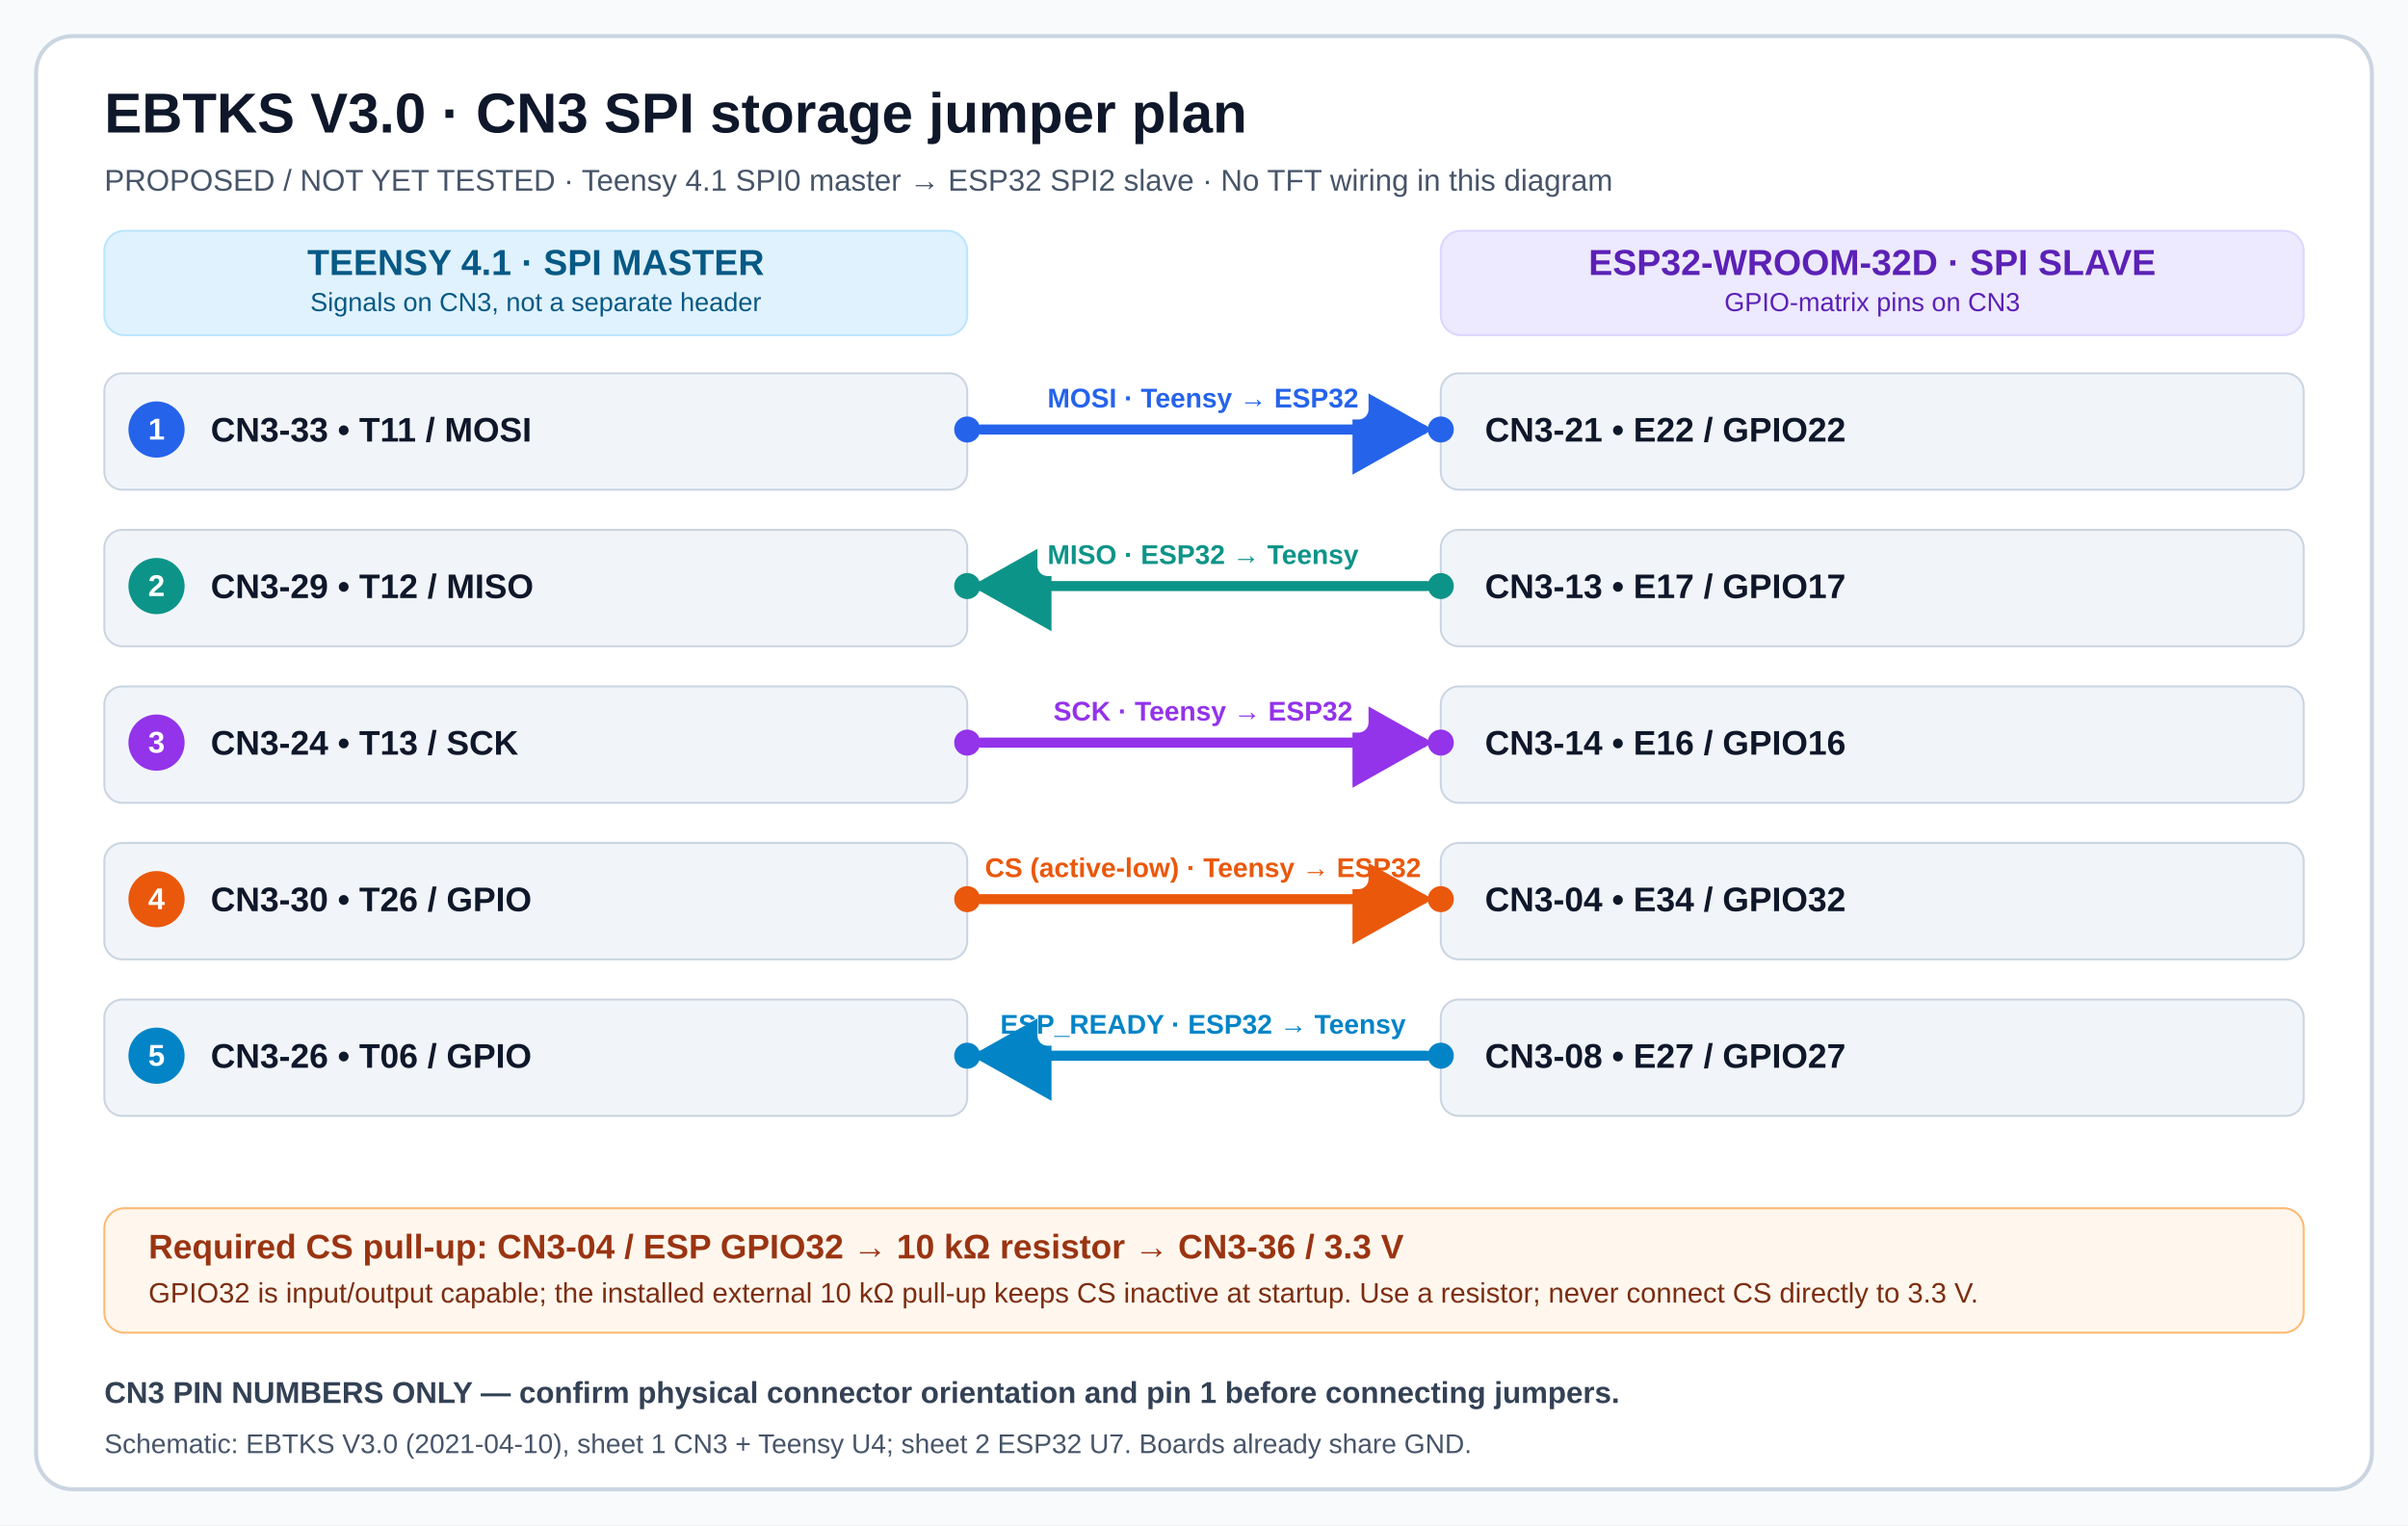
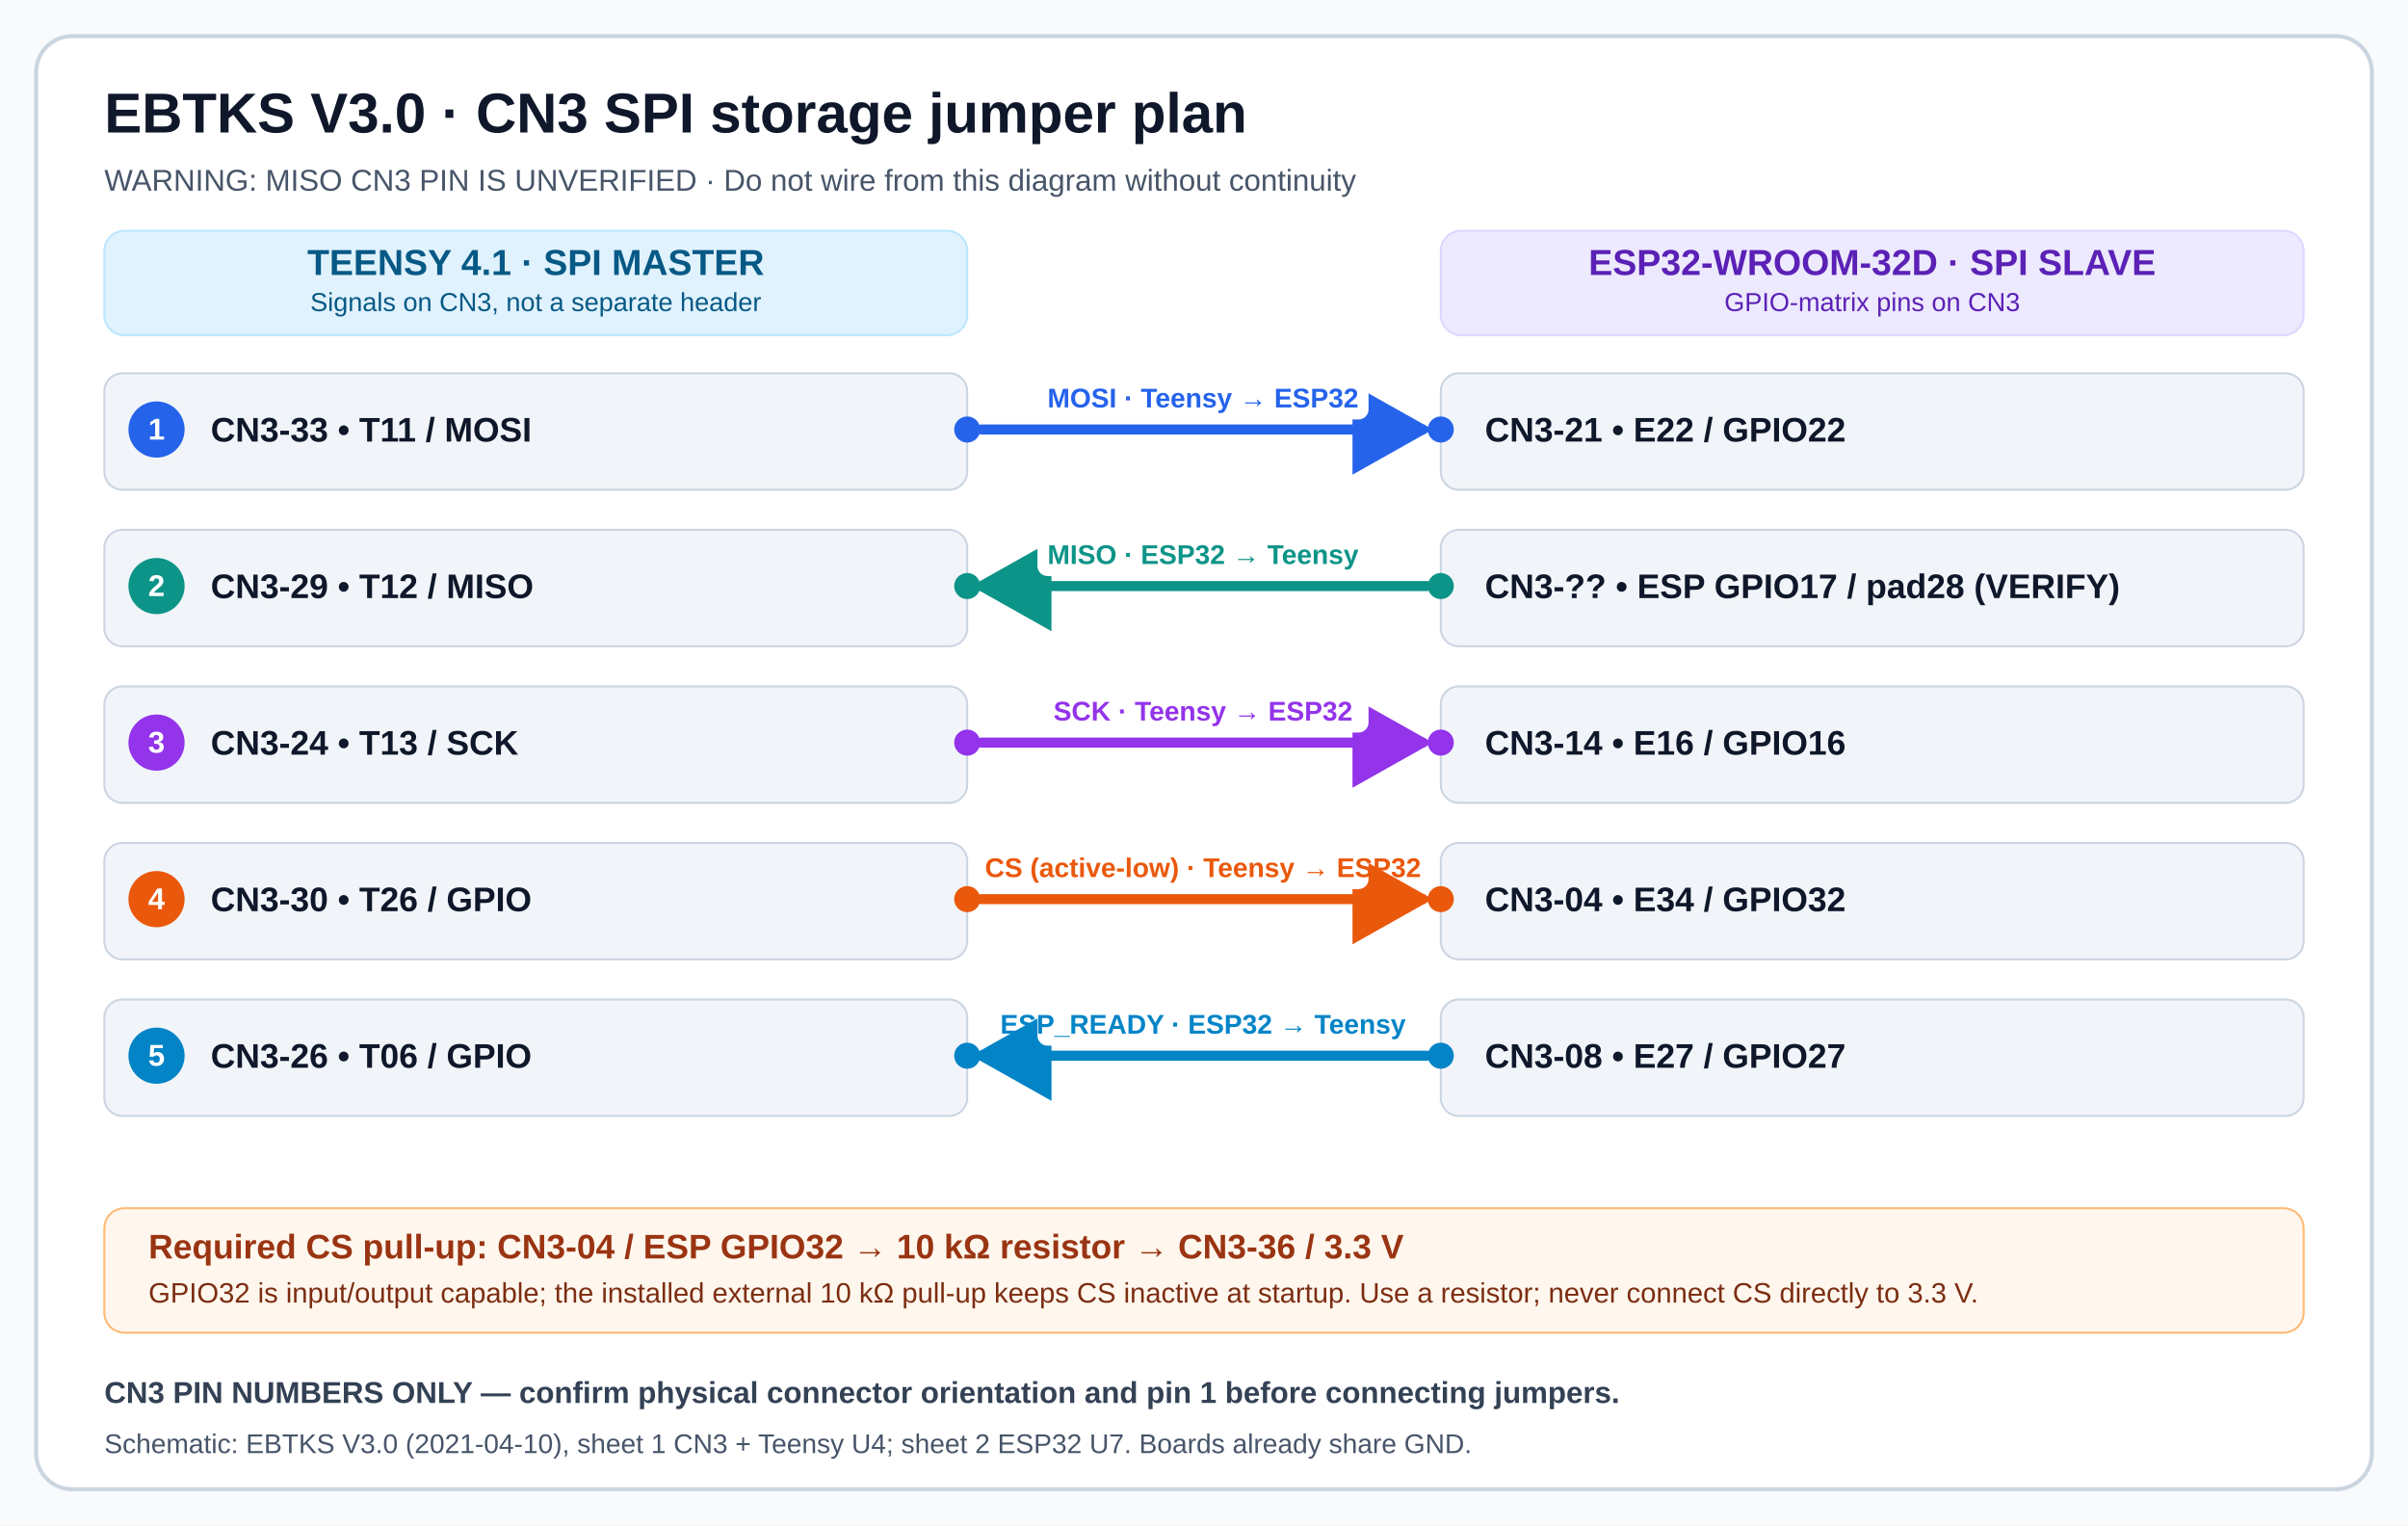
<svg xmlns="http://www.w3.org/2000/svg" width="1200" height="760" viewBox="0 0 1200 760">
  <rect width="1200" height="760" fill="#f8fafc" />
  <rect x="18" y="18" width="1164" height="724" rx="18" fill="#ffffff" stroke="#cbd5e1" stroke-width="2" />
  <text x="52" y="66" font-size="28" font-weight="700" fill="#0f172a" font-family="Arial, sans-serif">EBTKS V3.0 · CN3 SPI storage jumper plan</text>
-   <text x="52" y="95" font-size="15" fill="#475569" font-family="Arial, sans-serif">PROPOSED / NOT YET TESTED · Teensy 4.1 SPI0 master → ESP32 SPI2 slave · No TFT wiring in this diagram</text>
+   <text x="52" y="95" font-size="15" fill="#475569" font-family="Arial, sans-serif">WARNING: MISO CN3 PIN IS UNVERIFIED · Do not wire from this diagram without continuity</text>
  <rect x="52" y="115" rx="10" width="430" height="52" fill="#e0f2fe" stroke="#bae6fd" />
  <text x="267" y="137" text-anchor="middle" font-size="18" font-weight="700" fill="#075985" font-family="Arial, sans-serif">TEENSY 4.1 · SPI MASTER</text>
  <text x="267" y="155" text-anchor="middle" font-size="13" fill="#075985" font-family="Arial, sans-serif">Signals on CN3, not a separate header</text>
  <rect x="718" y="115" rx="10" width="430" height="52" fill="#ede9fe" stroke="#ddd6fe" />
  <text x="933" y="137" text-anchor="middle" font-size="18" font-weight="700" fill="#5b21b6" font-family="Arial, sans-serif">ESP32-WROOM-32D · SPI SLAVE</text>
  <text x="933" y="155" text-anchor="middle" font-size="13" fill="#5b21b6" font-family="Arial, sans-serif">GPIO-matrix pins on CN3</text>
  <defs>
    <marker id="arrow0" markerWidth="9" markerHeight="9" refX="7" refY="4.5" orient="auto-start-reverse">
      <path d="M0,0 L8,4.5 L0,9 z" fill="#2563eb" />
    </marker>
    <marker id="arrow1" markerWidth="9" markerHeight="9" refX="7" refY="4.5" orient="auto-start-reverse">
      <path d="M0,0 L8,4.5 L0,9 z" fill="#0d9488" />
    </marker>
    <marker id="arrow2" markerWidth="9" markerHeight="9" refX="7" refY="4.5" orient="auto-start-reverse">
      <path d="M0,0 L8,4.5 L0,9 z" fill="#9333ea" />
    </marker>
    <marker id="arrow3" markerWidth="9" markerHeight="9" refX="7" refY="4.5" orient="auto-start-reverse">
      <path d="M0,0 L8,4.5 L0,9 z" fill="#ea580c" />
    </marker>
    <marker id="arrow4" markerWidth="9" markerHeight="9" refX="7" refY="4.5" orient="auto-start-reverse">
      <path d="M0,0 L8,4.5 L0,9 z" fill="#0284c7" />
    </marker>
  </defs>
  <rect x="52" y="186" width="430" height="58" rx="9" fill="#f1f5f9" stroke="#cbd5e1" />
  <rect x="718" y="186" width="430" height="58" rx="9" fill="#f1f5f9" stroke="#cbd5e1" />
  <circle cx="78" cy="214" r="14" fill="#2563eb" />
  <text x="78" y="219" text-anchor="middle" font-size="15" font-weight="700" fill="white" font-family="Arial, sans-serif">1</text>
  <text x="105" y="220" font-size="17" font-weight="600" fill="#0f172a" font-family="Arial, sans-serif">CN3-33  •  T11 / MOSI</text>
  <text x="740" y="220" font-size="17" font-weight="600" fill="#0f172a" font-family="Arial, sans-serif">CN3-21  •  E22 / GPIO22</text>
  <circle cx="482" cy="214" r="6.5" fill="#2563eb" />
  <circle cx="718" cy="214" r="6.5" fill="#2563eb" />
  <path d="M489 214 H709" fill="none" stroke="#2563eb" stroke-width="5" stroke-linecap="round" marker-end="url(#arrow0)" />
  <rect x="517" y="188" width="165" height="21" fill="white" rx="5" />
  <text x="599.5" y="203" font-size="13.5" font-weight="700" text-anchor="middle" fill="#2563eb" font-family="Arial, sans-serif">MOSI · Teensy → ESP32</text>
  <rect x="52" y="264" width="430" height="58" rx="9" fill="#f1f5f9" stroke="#cbd5e1" />
  <rect x="718" y="264" width="430" height="58" rx="9" fill="#f1f5f9" stroke="#cbd5e1" />
  <circle cx="78" cy="292" r="14" fill="#0d9488" />
  <text x="78" y="297" text-anchor="middle" font-size="15" font-weight="700" fill="white" font-family="Arial, sans-serif">2</text>
  <text x="105" y="298" font-size="17" font-weight="600" fill="#0f172a" font-family="Arial, sans-serif">CN3-29  •  T12 / MISO</text>
-   <text x="740" y="298" font-size="17" font-weight="600" fill="#0f172a" font-family="Arial, sans-serif">CN3-13  •  E17 / GPIO17</text>
+   <text x="740" y="298" font-size="17" font-weight="600" fill="#0f172a" font-family="Arial, sans-serif">CN3-??  •  ESP GPIO17 / pad28 (VERIFY)</text>
  <circle cx="482" cy="292" r="6.5" fill="#0d9488" />
  <circle cx="718" cy="292" r="6.5" fill="#0d9488" />
  <path d="M711 292 H489" fill="none" stroke="#0d9488" stroke-width="5" stroke-linecap="round" marker-end="url(#arrow1)" />
  <rect x="517" y="266" width="165" height="21" fill="white" rx="5" />
  <text x="599.5" y="281" font-size="13.5" font-weight="700" text-anchor="middle" fill="#0d9488" font-family="Arial, sans-serif">MISO · ESP32 → Teensy</text>
  <rect x="52" y="342" width="430" height="58" rx="9" fill="#f1f5f9" stroke="#cbd5e1" />
  <rect x="718" y="342" width="430" height="58" rx="9" fill="#f1f5f9" stroke="#cbd5e1" />
  <circle cx="78" cy="370" r="14" fill="#9333ea" />
  <text x="78" y="375" text-anchor="middle" font-size="15" font-weight="700" fill="white" font-family="Arial, sans-serif">3</text>
  <text x="105" y="376" font-size="17" font-weight="600" fill="#0f172a" font-family="Arial, sans-serif">CN3-24  •  T13 / SCK</text>
  <text x="740" y="376" font-size="17" font-weight="600" fill="#0f172a" font-family="Arial, sans-serif">CN3-14  •  E16 / GPIO16</text>
  <circle cx="482" cy="370" r="6.5" fill="#9333ea" />
  <circle cx="718" cy="370" r="6.5" fill="#9333ea" />
  <path d="M489 370 H709" fill="none" stroke="#9333ea" stroke-width="5" stroke-linecap="round" marker-end="url(#arrow2)" />
  <rect x="517" y="344" width="165" height="21" fill="white" rx="5" />
  <text x="599.5" y="359" font-size="13.5" font-weight="700" text-anchor="middle" fill="#9333ea" font-family="Arial, sans-serif">SCK · Teensy → ESP32</text>
  <rect x="52" y="420" width="430" height="58" rx="9" fill="#f1f5f9" stroke="#cbd5e1" />
  <rect x="718" y="420" width="430" height="58" rx="9" fill="#f1f5f9" stroke="#cbd5e1" />
  <circle cx="78" cy="448" r="14" fill="#ea580c" />
  <text x="78" y="453" text-anchor="middle" font-size="15" font-weight="700" fill="white" font-family="Arial, sans-serif">4</text>
  <text x="105" y="454" font-size="17" font-weight="600" fill="#0f172a" font-family="Arial, sans-serif">CN3-30  •  T26 / GPIO</text>
  <text x="740" y="454" font-size="17" font-weight="600" fill="#0f172a" font-family="Arial, sans-serif">CN3-04  •  E34 / GPIO32</text>
  <circle cx="482" cy="448" r="6.5" fill="#ea580c" />
  <circle cx="718" cy="448" r="6.5" fill="#ea580c" />
  <path d="M489 448 H709" fill="none" stroke="#ea580c" stroke-width="5" stroke-linecap="round" marker-end="url(#arrow3)" />
  <rect x="517" y="422" width="165" height="21" fill="white" rx="5" />
  <text x="599.5" y="437" font-size="13.5" font-weight="700" text-anchor="middle" fill="#ea580c" font-family="Arial, sans-serif">CS (active-low) · Teensy → ESP32</text>
  <rect x="52" y="498" width="430" height="58" rx="9" fill="#f1f5f9" stroke="#cbd5e1" />
  <rect x="718" y="498" width="430" height="58" rx="9" fill="#f1f5f9" stroke="#cbd5e1" />
  <circle cx="78" cy="526" r="14" fill="#0284c7" />
  <text x="78" y="531" text-anchor="middle" font-size="15" font-weight="700" fill="white" font-family="Arial, sans-serif">5</text>
  <text x="105" y="532" font-size="17" font-weight="600" fill="#0f172a" font-family="Arial, sans-serif">CN3-26  •  T06 / GPIO</text>
  <text x="740" y="532" font-size="17" font-weight="600" fill="#0f172a" font-family="Arial, sans-serif">CN3-08  •  E27 / GPIO27</text>
  <circle cx="482" cy="526" r="6.5" fill="#0284c7" />
  <circle cx="718" cy="526" r="6.5" fill="#0284c7" />
  <path d="M711 526 H489" fill="none" stroke="#0284c7" stroke-width="5" stroke-linecap="round" marker-end="url(#arrow4)" />
  <rect x="517" y="500" width="165" height="21" fill="white" rx="5" />
  <text x="599.5" y="515" font-size="13.5" font-weight="700" text-anchor="middle" fill="#0284c7" font-family="Arial, sans-serif">ESP_READY · ESP32 → Teensy</text>
  <rect x="52" y="602" width="1096" height="62" rx="10" fill="#fff7ed" stroke="#fdba74" />
  <text x="74" y="627" font-size="17" font-weight="700" fill="#9a3412" font-family="Arial, sans-serif">Required CS pull-up: CN3-04 / ESP GPIO32 → 10 kΩ resistor → CN3-36 / 3.3 V</text>
  <text x="74" y="649" font-size="14" fill="#7c2d12" font-family="Arial, sans-serif">GPIO32 is input/output capable; the installed external 10 kΩ pull-up keeps CS inactive at startup. Use a resistor; never connect CS directly to 3.3 V.</text>
  <text x="52" y="699" font-size="15" font-weight="700" fill="#334155" font-family="Arial, sans-serif">CN3 PIN NUMBERS ONLY — confirm physical connector orientation and pin 1 before connecting jumpers.</text>
  <text x="52" y="724" font-size="13.5" fill="#475569" font-family="Arial, sans-serif">Schematic: EBTKS V3.0 (2021-04-10), sheet 1 CN3 + Teensy U4; sheet 2 ESP32 U7. Boards already share GND.</text>
</svg>
